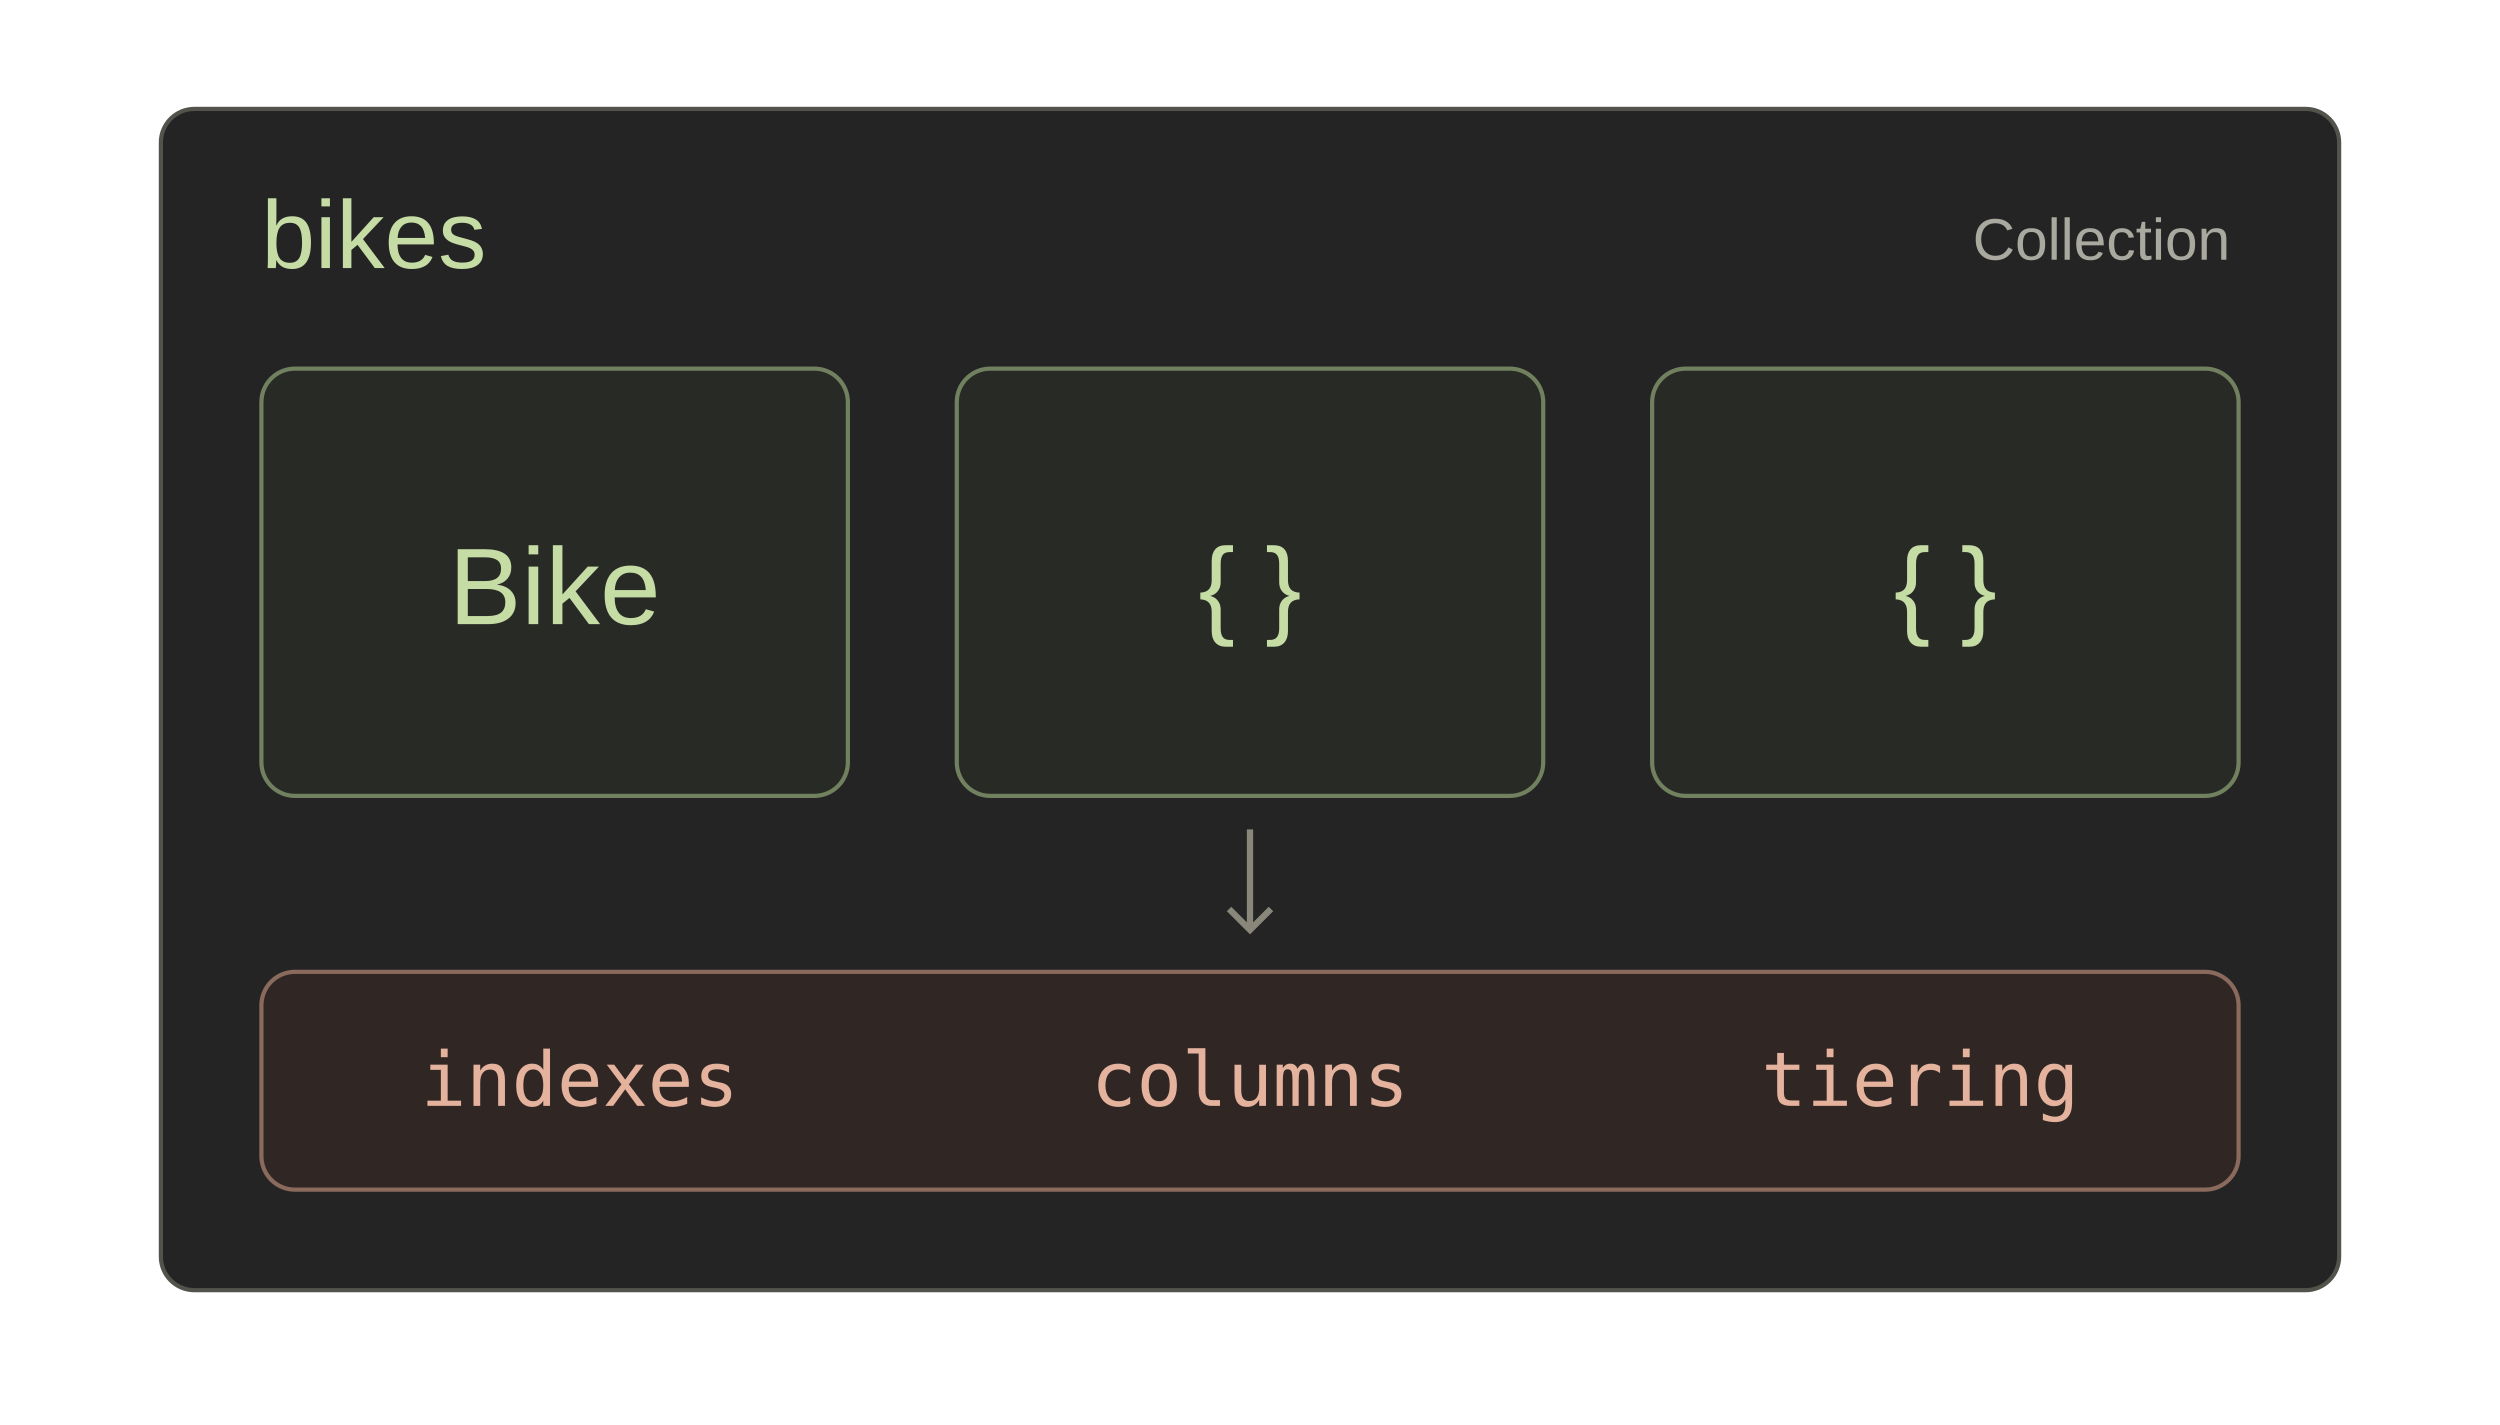
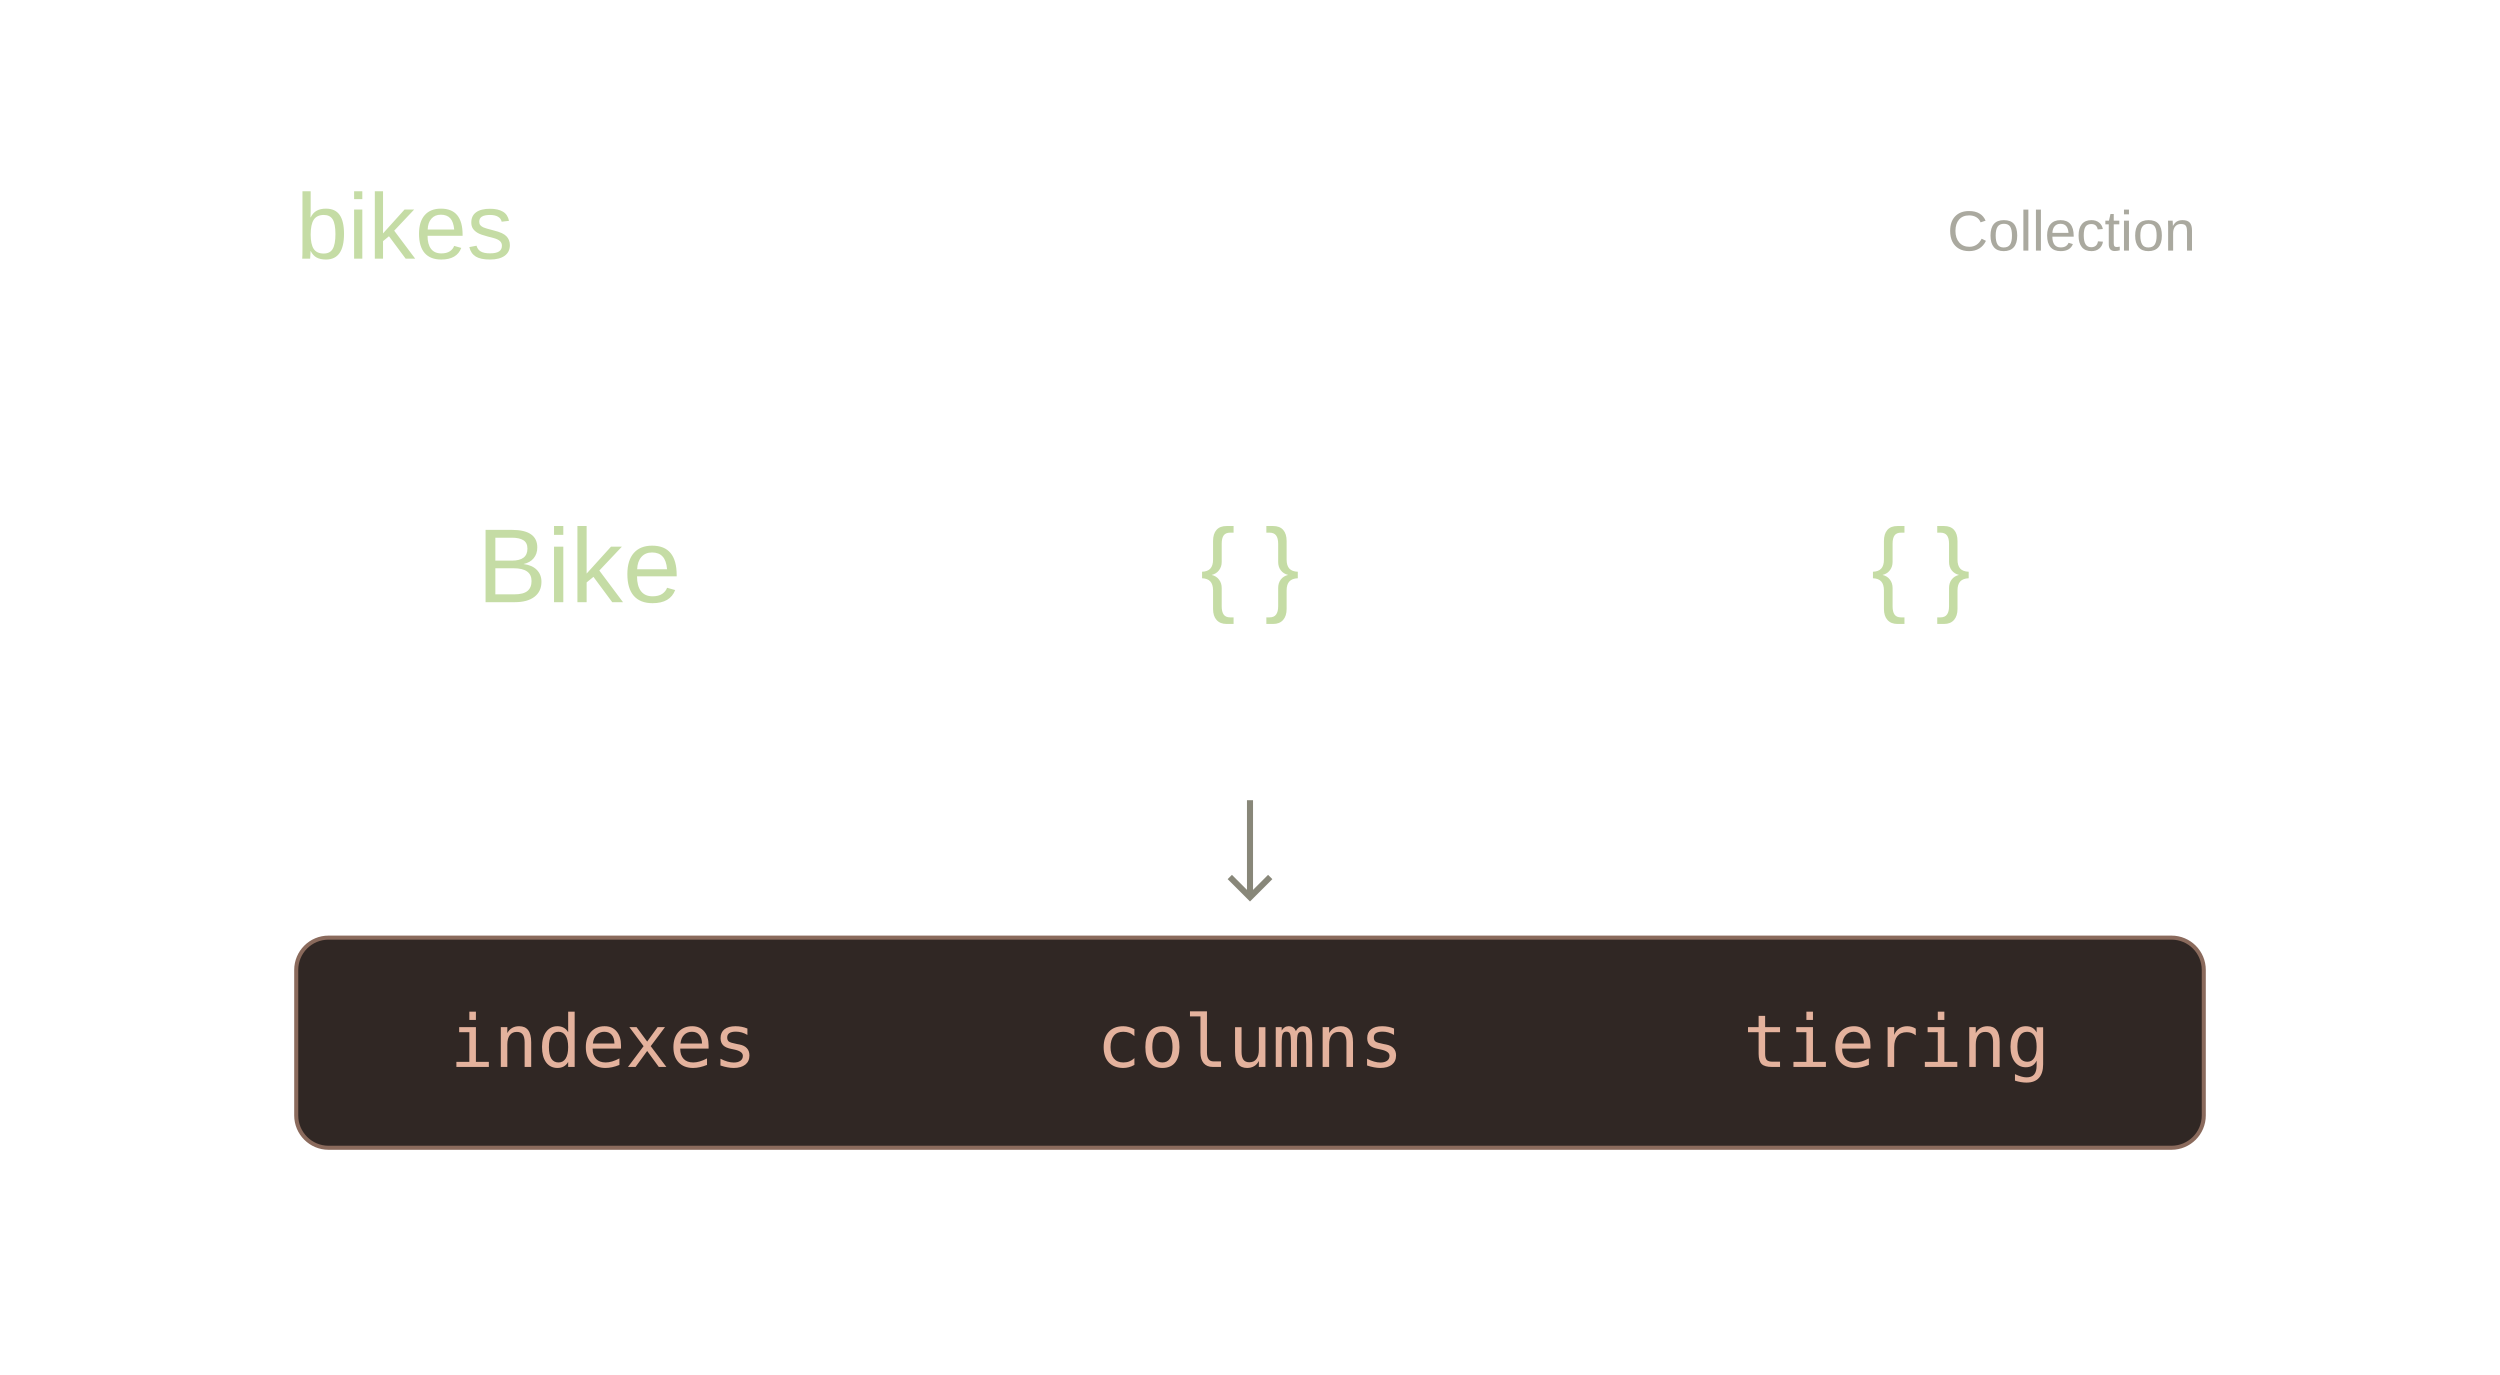
<svg xmlns="http://www.w3.org/2000/svg" class="learn-collections" width="100%" fill="none" font-family="Montserrat, Arial, sans-serif">
  <style>
    .learn-collections { aspect-ratio: 560 / 340; }
    .learn-collections-compact { display: none; }
    @media (max-width: 640px) {
      .learn-collections { aspect-ratio: 360 / 290; }
      .learn-collections-wide { display: none; }
      .learn-collections-compact { display: block; }
    }
  </style>
  <svg class="learn-collections-wide" viewBox="0 0 560 340" width="100%" height="100%" aria-hidden="true">
-     <rect x="20" y="26" width="520" height="282" rx="8" fill="#242424" stroke="#53534c" />
    <text x="44" y="64" font-size="23" fill="#c5dca5" data-copy="learn-diagrams.bike-collection">bikes</text>
    <text x="514" y="62" font-size="14" fill="#aaa99f" data-copy="learn-diagrams.collection" text-anchor="end">Collection</text>
-     <rect x="44" y="88" width="140" height="102" rx="8" fill="#282a25" stroke="#71815f" />
    <text x="114" y="149" font-size="26" fill="#c5dca5" text-anchor="middle" data-copy="learn-diagrams.bike-name">Bike</text>
-     <rect x="210" y="88" width="140" height="102" rx="8" fill="#282a25" stroke="#71815f" />
    <text x="280" y="149" font-size="26" fill="#c5dca5" text-anchor="middle">{ }</text>
-     <rect x="376" y="88" width="140" height="102" rx="8" fill="#282a25" stroke="#71815f" />
    <text x="446" y="149" font-size="26" fill="#c5dca5" text-anchor="middle">{ }</text>
    <path d="M280 198v24m-5-5 5 5 5-5" stroke="#888779" stroke-width="1.5" />
    <rect x="44" y="232" width="472" height="52" rx="8" fill="#302724" stroke="#8a6a5c" />
    <text x="120" y="264" font-size="18" fill="#e4b29d" text-anchor="middle" font-family="ui-monospace, SFMono-Regular, Consolas, monospace">indexes</text>
    <text x="280" y="264" font-size="18" fill="#e4b29d" text-anchor="middle" font-family="ui-monospace, SFMono-Regular, Consolas, monospace">columns</text>
    <text x="440" y="264" font-size="18" fill="#e4b29d" text-anchor="middle" font-family="ui-monospace, SFMono-Regular, Consolas, monospace">tiering</text>
  </svg>
  <svg class="learn-collections-compact" viewBox="0 0 360 290" width="100%" height="100%" aria-hidden="true">
-     <rect x="12" y="16" width="336" height="256" rx="6" fill="#242424" stroke="#53534c" />
    <text x="28" y="49" font-size="21" fill="#c5dca5" data-copy="learn-diagrams.bike-collection">bikes</text>
    <text x="332" y="47" font-size="13" fill="#aaa99f" data-copy="learn-diagrams.collection" text-anchor="end">Collection</text>
-     <rect x="28" y="74" width="84" height="98" rx="6" fill="#282a25" stroke="#71815f" />
    <text x="70" y="134" font-size="21" fill="#c5dca5" text-anchor="middle" data-copy="learn-diagrams.bike-name">Bike</text>
-     <rect x="138" y="74" width="84" height="98" rx="6" fill="#282a25" stroke="#71815f" />
    <text x="180" y="134" font-size="21" fill="#c5dca5" text-anchor="middle">{ }</text>
-     <rect x="248" y="74" width="84" height="98" rx="6" fill="#282a25" stroke="#71815f" />
    <text x="290" y="134" font-size="21" fill="#c5dca5" text-anchor="middle">{ }</text>
    <path d="M180 179v25m-5-5 5 5 5-5" stroke="#888779" stroke-width="1.5" />
    <rect x="28" y="216" width="304" height="40" rx="6" fill="#302724" stroke="#8a6a5c" />
    <text x="78" y="242" font-size="15" fill="#e4b29d" text-anchor="middle" font-family="ui-monospace, SFMono-Regular, Consolas, monospace">indexes</text>
    <text x="180" y="242" font-size="15" fill="#e4b29d" text-anchor="middle" font-family="ui-monospace, SFMono-Regular, Consolas, monospace">columns</text>
    <text x="282" y="242" font-size="15" fill="#e4b29d" text-anchor="middle" font-family="ui-monospace, SFMono-Regular, Consolas, monospace">tiering</text>
  </svg>
</svg>
